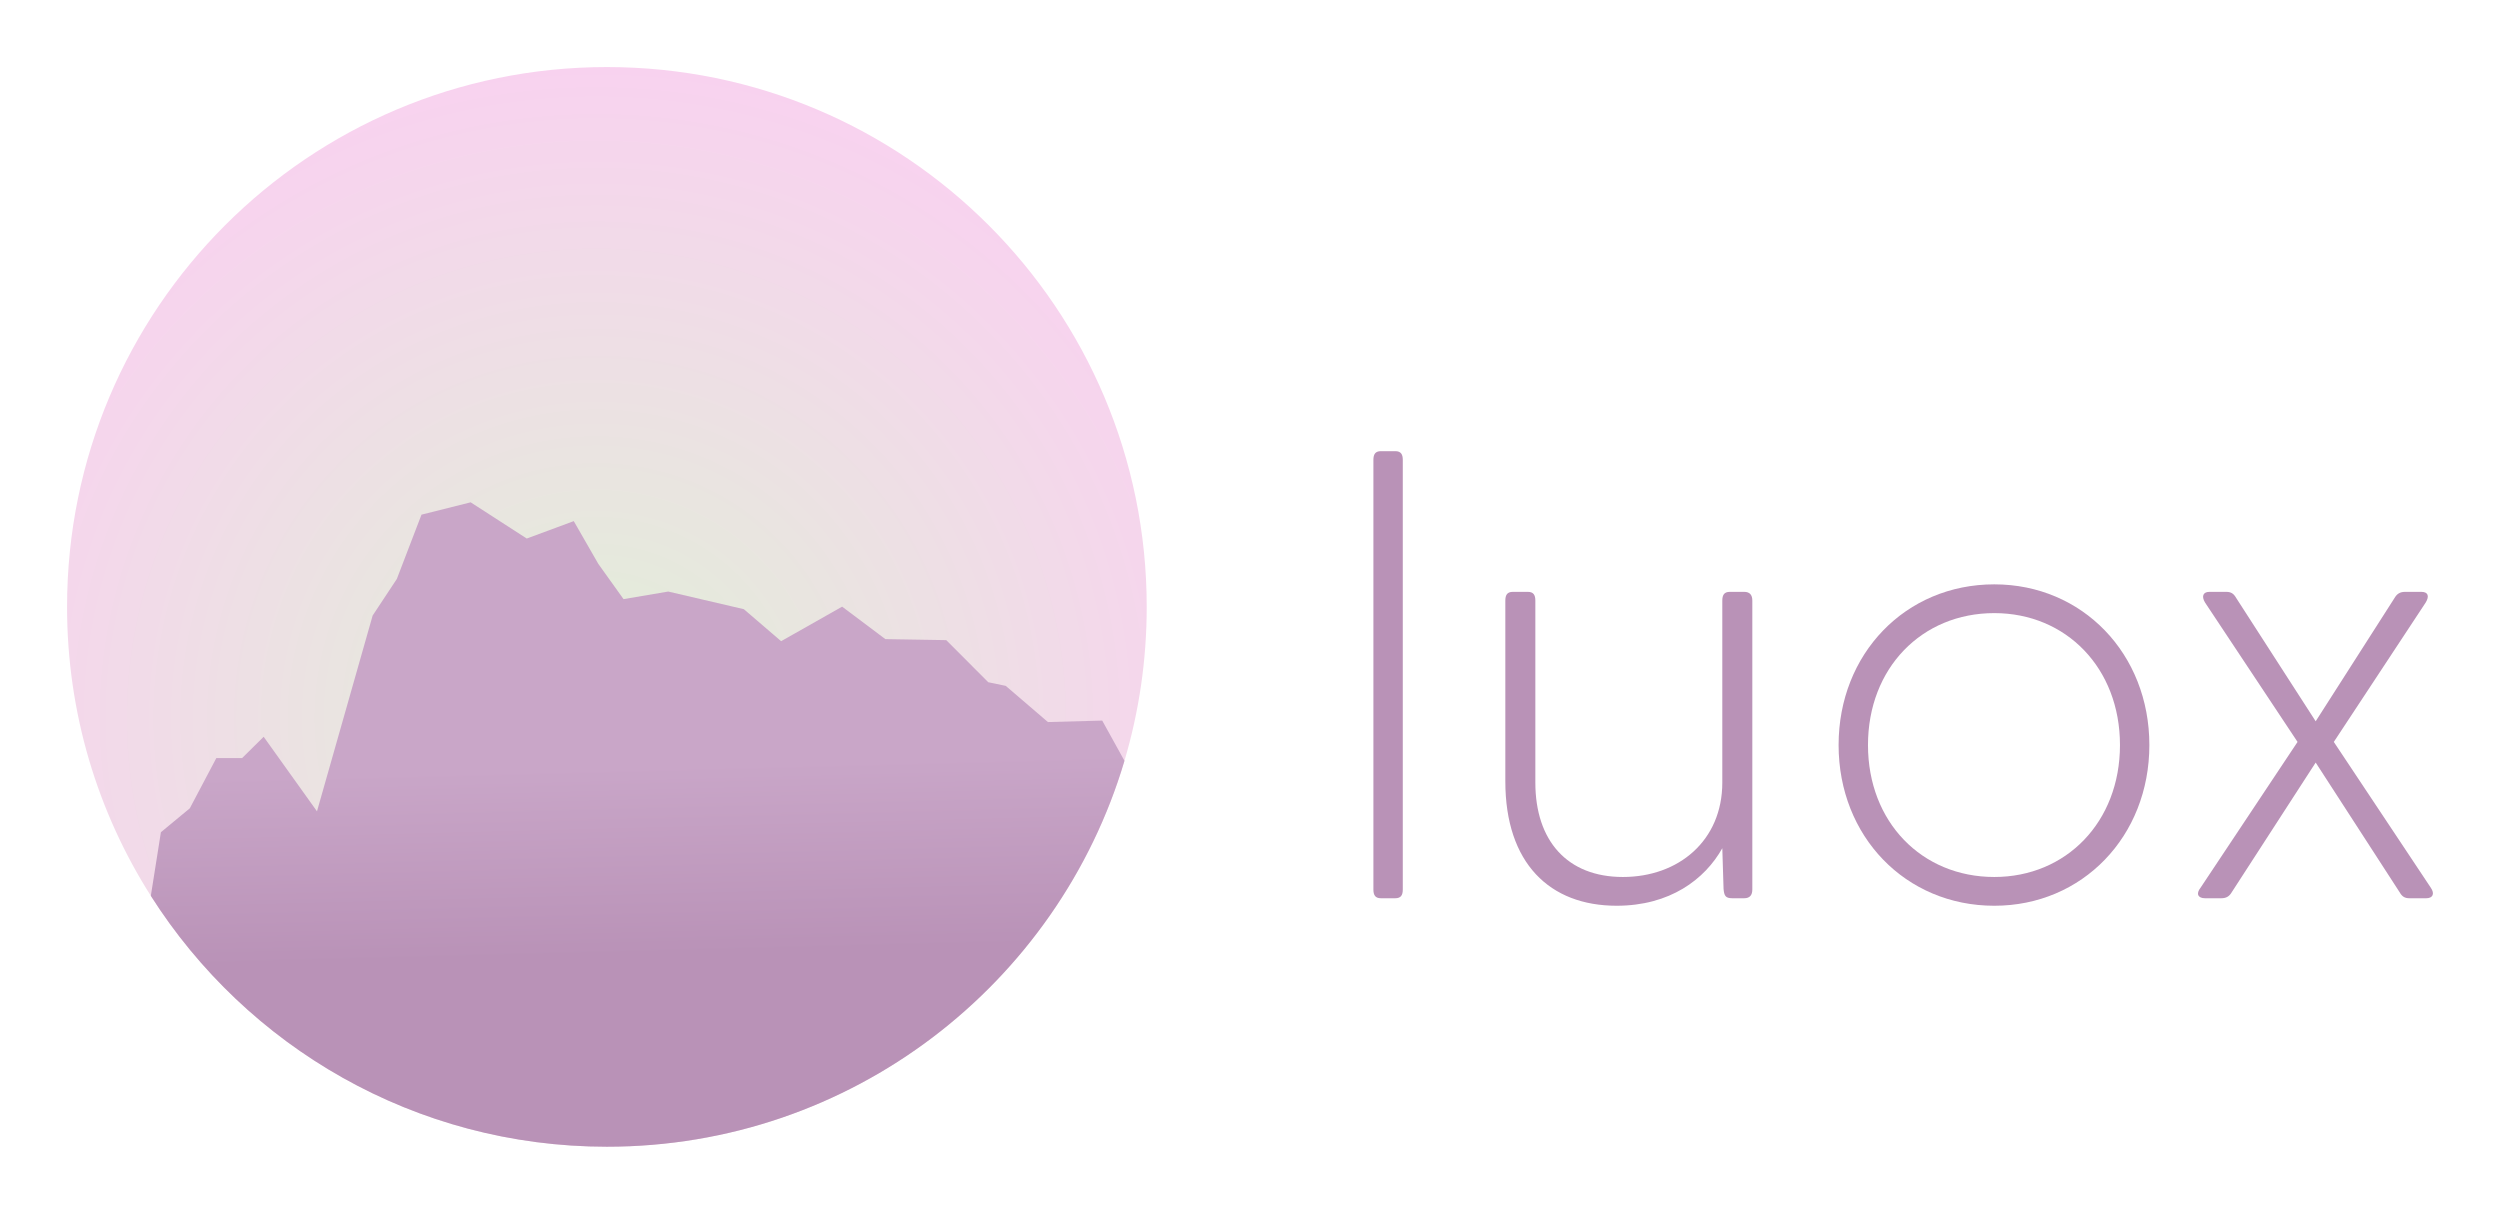
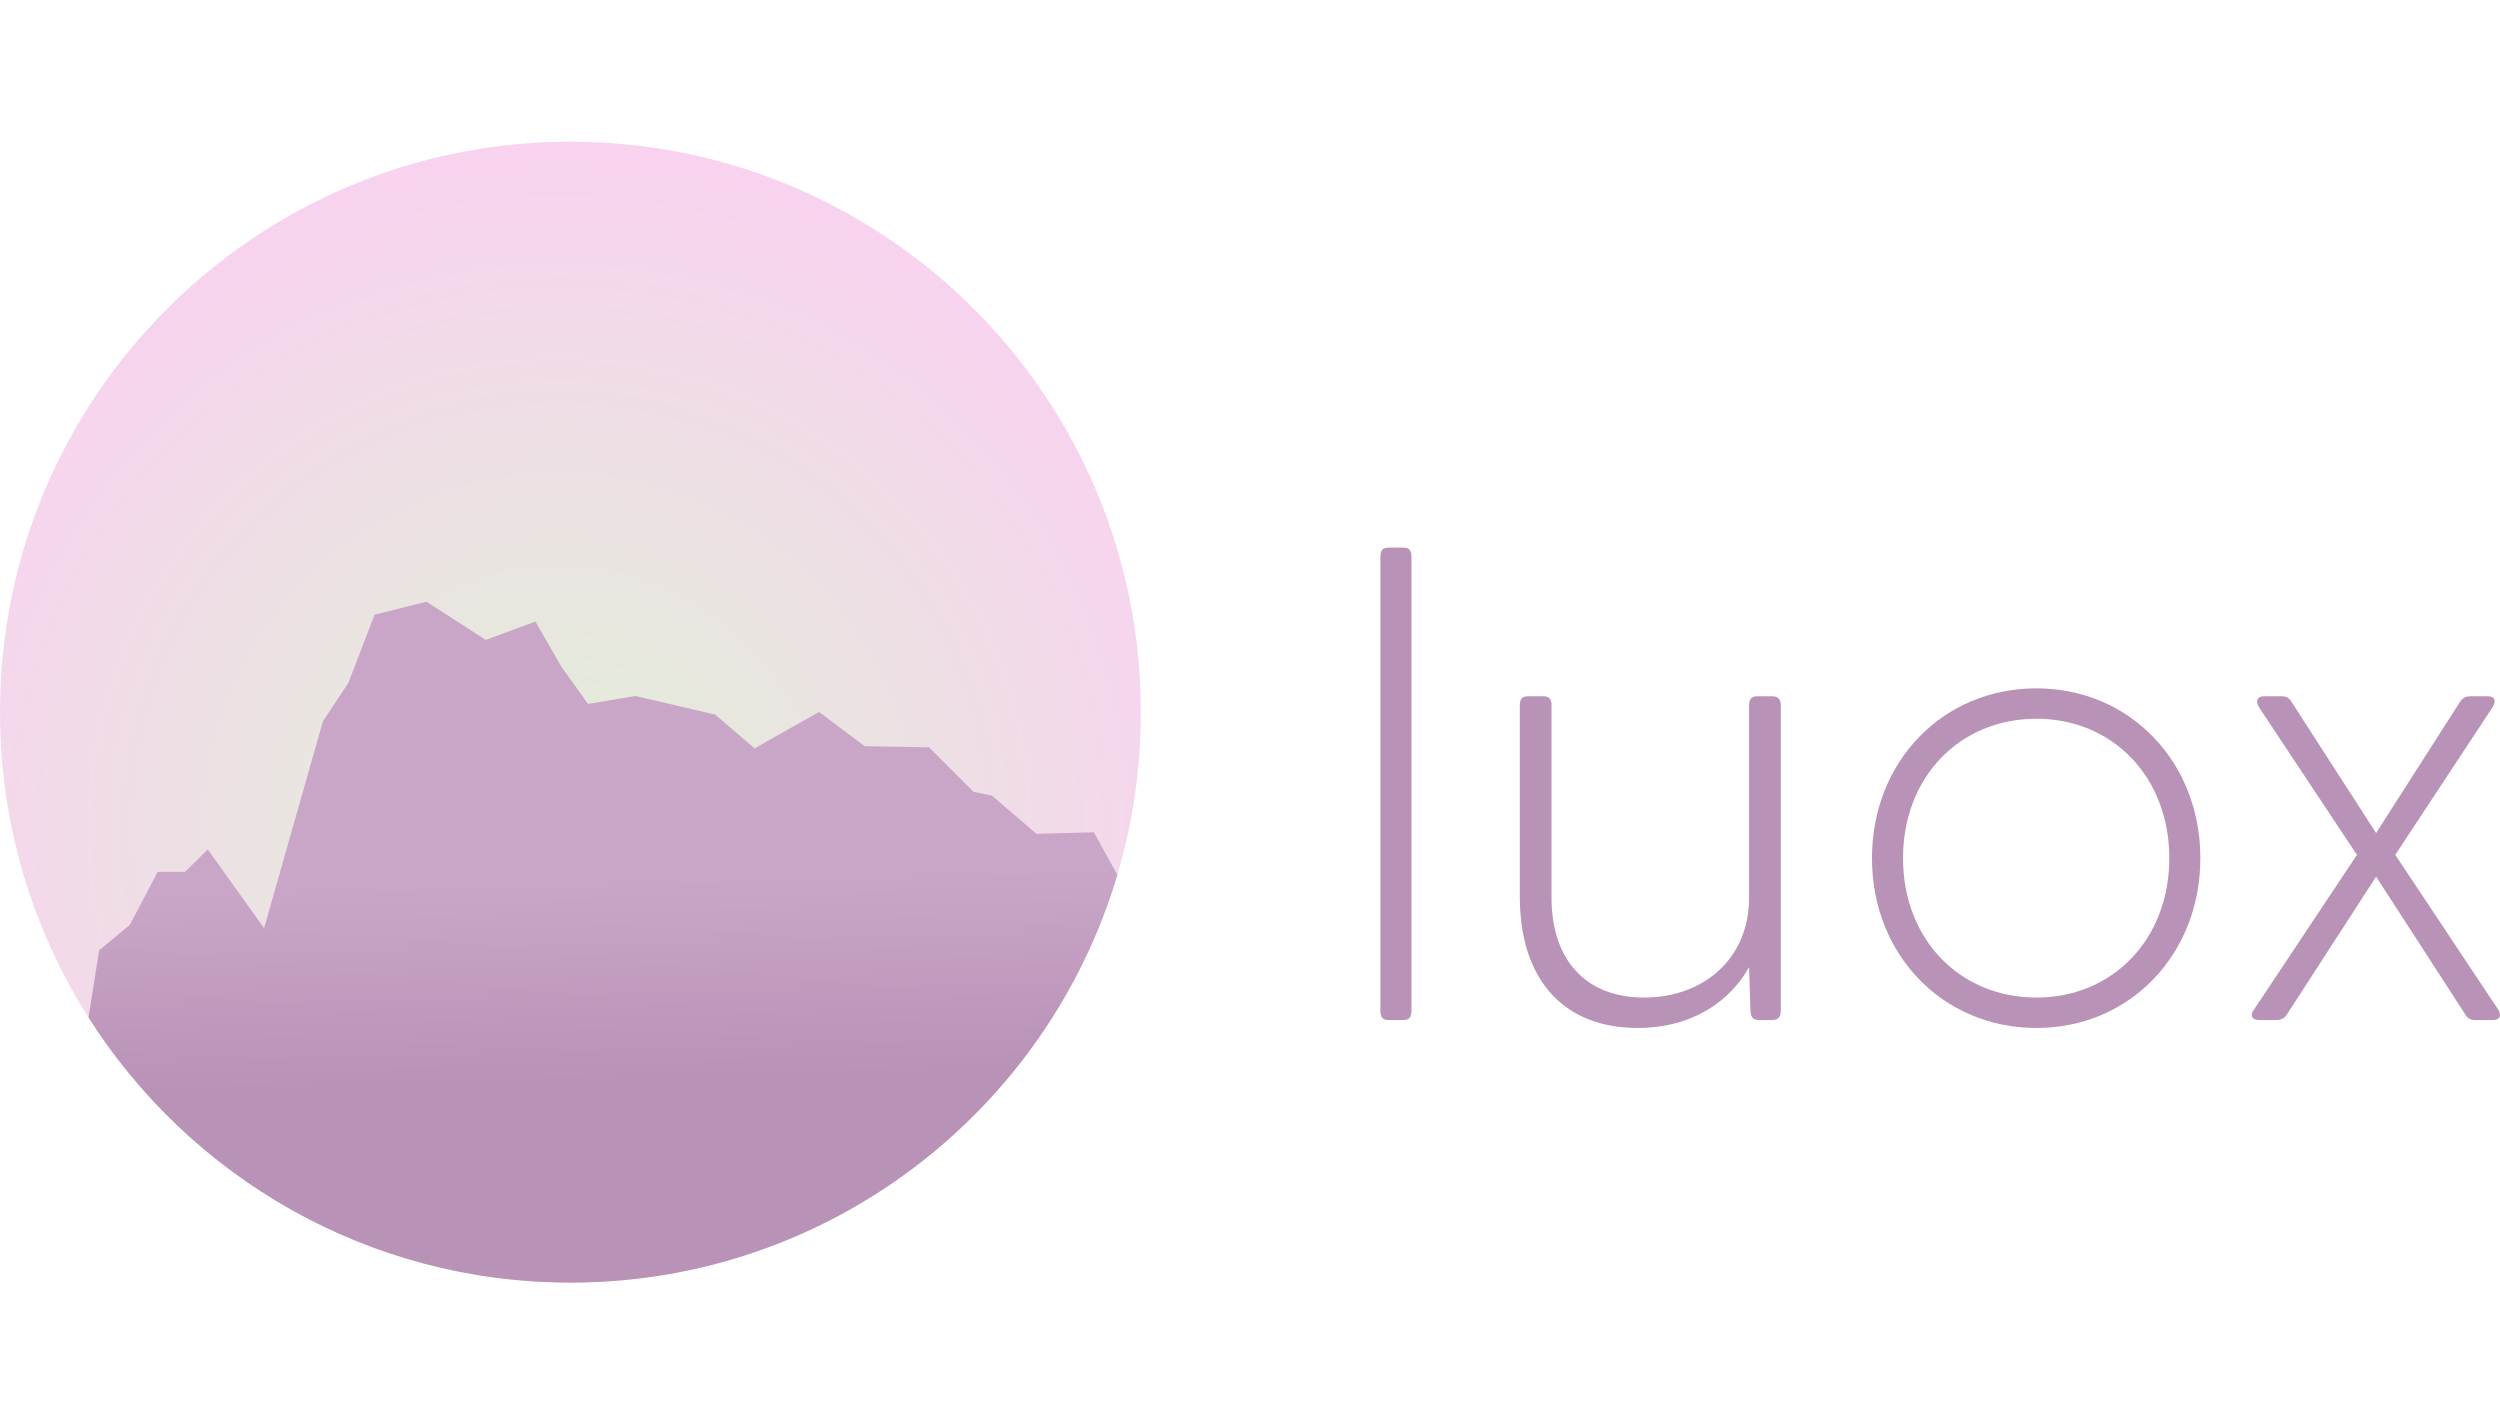
- <svg xmlns="http://www.w3.org/2000/svg" version="1.1" id="Layer_1" x="0px" y="0px" viewBox="0 0 5283.47 2565.18" style="enable-background:new 0 0 5283.47 2565.18;" xml:space="preserve">
+ <svg xmlns="http://www.w3.org/2000/svg" version="1.1" id="Layer_1" x="0px" y="0px" viewBox="0 0 5000 2848.65" style="enable-background:new 0 0 5000 2848.65;" xml:space="preserve">
  <style type="text/css">
	.st0{fill:url(#SVGID_1_);}
- 	.st1{fill:url(#SVGID_00000034065916538380409940000018077710709096276367_);}
- 	.st2{fill:url(#SVGID_00000090265545890937644940000018218826513358527641_);}
- 	.st3{fill:url(#SVGID_00000066504531257889699820000010892326946914619040_);}
- 	.st4{fill:url(#SVGID_00000010274825014773224960000014323601893769082524_);}
- 	.st5{fill:url(#SVGID_00000154426496017714214310000001980155419707662730_);}
+ 	.st1{fill:url(#SVGID_00000135686229412671335550000017021621235229344143_);}
+ 	.st2{fill:url(#SVGID_00000127754549169199188240000008370682015721804422_);}
+ 	.st3{fill:url(#SVGID_00000114064120936966804510000009903512285674369159_);}
+ 	.st4{fill:url(#SVGID_00000021820063590565896450000004063323019677454219_);}
+ 	.st5{fill:url(#SVGID_00000178901847064858477230000018381585534802322861_);}
</style>
  <g>
    <g>
      <g>
        <g>
          <g>
-             <linearGradient id="SVGID_1_" gradientUnits="userSpaceOnUse" x1="2902.534" y1="-11.803" x2="2964.644" y2="-11.803" gradientTransform="matrix(1 0 0 1 0 1437.72)">
+             <linearGradient id="SVGID_1_" gradientUnits="userSpaceOnUse" x1="2760.8" y1="129.929" x2="2822.91" y2="129.929" gradientTransform="matrix(1 0 0 1 0 1437.72)">
              <stop offset="0.109" style="stop-color:#B992B7" />
              <stop offset="0.249" style="stop-color:#B992B7" />
            </linearGradient>
-             <path class="st0" d="M2902.53,1879.84V971.99c0-11.89,3.96-18.5,15.86-18.5h30.39c11.89,0,15.86,6.61,15.86,18.5v907.85       c0,11.89-3.96,18.5-15.86,18.5h-30.39C2906.49,1898.34,2902.53,1891.73,2902.53,1879.84z" />
-             <linearGradient id="SVGID_00000070798648161503397220000004547801759075599769_" gradientUnits="userSpaceOnUse" x1="3181.354" y1="144.787" x2="3703.334" y2="144.787" gradientTransform="matrix(1 0 0 1 0 1437.72)">
+             <path class="st0" d="M2760.8,2021.57v-907.85c0-11.89,3.96-18.5,15.86-18.5h30.39c11.89,0,15.86,6.61,15.86,18.5v907.85       c0,11.89-3.96,18.5-15.86,18.5h-30.39C2764.76,2040.07,2760.8,2033.46,2760.8,2021.57z" />
+             <linearGradient id="SVGID_00000172440660997052392760000001349555688812503708_" gradientUnits="userSpaceOnUse" x1="3039.62" y1="286.519" x2="3561.6" y2="286.519" gradientTransform="matrix(1 0 0 1 0 1437.72)">
              <stop offset="0.109" style="stop-color:#B992B7" />
              <stop offset="0.249" style="stop-color:#B992B7" />
            </linearGradient>
-             <path style="fill:url(#SVGID_00000070798648161503397220000004547801759075599769_);" d="M3181.35,1651.22v-381.9       c0-11.89,3.96-18.5,15.86-18.5h31.72c11.89,0,15.86,6.61,15.86,18.5v384.55c0,122.9,67.4,199.54,185,199.54       c117.61,0,210.11-76.65,210.11-199.54v-384.55c0-11.89,3.97-18.5,15.86-18.5h30.39c11.9,0,17.18,6.61,17.18,18.5v610.52       c0,11.89-5.29,18.5-17.18,18.5h-25.11c-14.53,0-17.18-5.29-18.5-19.82l-2.64-85.9c-37,66.07-111,121.57-223.33,121.57       C3275.17,1914.2,3181.35,1824.34,3181.35,1651.22z" />
-             <linearGradient id="SVGID_00000158003690535332178380000011093999843692436870_" gradientUnits="userSpaceOnUse" x1="3885.674" y1="136.862" x2="4542.444" y2="136.862" gradientTransform="matrix(1 0 0 1 0 1437.72)">
+             <path style="fill:url(#SVGID_00000172440660997052392760000001349555688812503708_);" d="M3039.62,1792.95v-381.9       c0-11.89,3.96-18.5,15.86-18.5h31.72c11.89,0,15.86,6.61,15.86,18.5v384.55c0,122.9,67.4,199.54,185,199.54       c117.61,0,210.11-76.65,210.11-199.54v-384.55c0-11.89,3.97-18.5,15.86-18.5h30.39c11.9,0,17.18,6.61,17.18,18.5v610.52       c0,11.89-5.29,18.5-17.18,18.5h-25.11c-14.53,0-17.18-5.29-18.5-19.82l-2.64-85.9c-37,66.07-111,121.57-223.33,121.57       C3133.44,2055.93,3039.62,1966.07,3039.62,1792.95z" />
+             <linearGradient id="SVGID_00000041993250078374543190000010593832126191825813_" gradientUnits="userSpaceOnUse" x1="3743.94" y1="278.594" x2="4400.71" y2="278.594" gradientTransform="matrix(1 0 0 1 0 1437.72)">
              <stop offset="0.109" style="stop-color:#B992B7" />
              <stop offset="0.249" style="stop-color:#B992B7" />
            </linearGradient>
-             <path style="fill:url(#SVGID_00000158003690535332178380000011093999843692436870_);" d="M3885.67,1574.58       c0-192.93,141.4-339.62,329.05-339.62c186.32,0,327.72,146.68,327.72,339.62s-141.4,339.62-327.72,339.62       C4027.07,1914.2,3885.67,1767.51,3885.67,1574.58z M4214.72,1853.41c151.97,0,265.61-116.29,265.61-278.83       s-113.65-278.83-265.61-278.83c-153.29,0-266.94,116.29-266.94,278.83S4061.43,1853.41,4214.72,1853.41z" />
-             <linearGradient id="SVGID_00000057130896315120378730000004908507481013703832_" gradientUnits="userSpaceOnUse" x1="4645.219" y1="136.862" x2="5141.738" y2="136.862" gradientTransform="matrix(1 0 0 1 0 1437.72)">
+             <path style="fill:url(#SVGID_00000041993250078374543190000010593832126191825813_);" d="M3743.94,1716.31       c0-192.93,141.4-339.62,329.05-339.62c186.32,0,327.72,146.68,327.72,339.62s-141.4,339.62-327.72,339.62       C3885.34,2055.93,3743.94,1909.24,3743.94,1716.31z M4072.99,1995.14c151.97,0,265.61-116.29,265.61-278.83       s-113.65-278.83-265.61-278.83c-153.29,0-266.94,116.29-266.94,278.83S3919.7,1995.14,4072.99,1995.14z" />
+             <linearGradient id="SVGID_00000163782842358134058980000017725643893428857236_" gradientUnits="userSpaceOnUse" x1="4503.485" y1="278.594" x2="5000.004" y2="278.594" gradientTransform="matrix(1 0 0 1 0 1437.72)">
              <stop offset="0.109" style="stop-color:#B992B7" />
              <stop offset="0.249" style="stop-color:#B992B7" />
            </linearGradient>
-             <path style="fill:url(#SVGID_00000057130896315120378730000004908507481013703832_);" d="M4650.78,1875.87l204.83-307.9       l-195.58-294.69c-7.93-13.21-3.96-22.46,9.25-22.46h35.68c10.57,0,15.86,3.96,21.15,13.21l167.82,260.33l166.5-260.33       c5.29-9.25,11.9-13.21,22.47-13.21h34.36c14.53,0,17.18,9.25,9.25,22.46l-194.26,294.69l204.83,307.9       c9.25,13.22,3.96,22.47-9.25,22.47h-35.68c-10.57,0-15.86-3.96-21.14-13.21l-177.08-273.55l-177.08,273.55       c-5.29,9.25-11.89,13.21-22.46,13.21h-34.36C4645.49,1898.34,4640.2,1889.09,4650.78,1875.87z" />
+             <path style="fill:url(#SVGID_00000163782842358134058980000017725643893428857236_);" d="M4509.05,2017.6l204.83-307.9       l-195.58-294.69c-7.93-13.21-3.96-22.46,9.25-22.46h35.68c10.57,0,15.86,3.96,21.15,13.21l167.82,260.33l166.5-260.33       c5.29-9.25,11.9-13.21,22.47-13.21h34.36c14.53,0,17.18,9.25,9.25,22.46l-194.26,294.69l204.83,307.9       c9.25,13.22,3.96,22.47-9.25,22.47h-35.68c-10.57,0-15.86-3.96-21.14-13.21l-177.08-273.55l-177.08,273.55       c-5.29,9.25-11.89,13.21-22.46,13.21h-34.36C4503.76,2040.07,4498.47,2030.82,4509.05,2017.6z" />
          </g>
        </g>
      </g>
    </g>
    <g>
-       <radialGradient id="SVGID_00000124850196611456482560000016047202168832833414_" cx="1260.442" cy="80.082" r="1672.838" gradientTransform="matrix(1 0 0 1 0 1437.72)" gradientUnits="userSpaceOnUse">
+       <radialGradient id="SVGID_00000008111541735522542800000000654979906150006427_" cx="1118.708" cy="221.814" r="1672.838" gradientTransform="matrix(1 0 0 1 0 1437.72)" gradientUnits="userSpaceOnUse">
        <stop offset="0" style="stop-color:#E0F0D7" />
        <stop offset="0.882" style="stop-color:#FAD0F1" />
      </radialGradient>
-       <path style="fill:url(#SVGID_00000124850196611456482560000016047202168832833414_);" d="M2423.45,1282.59    c0,113.01-16.43,222.19-47.04,325.26c-140.03,471.62-576.75,815.6-1093.82,815.6c-405.44,0-761.49-211.5-963.82-530.18    c-112.11-176.57-177.04-386.05-177.04-610.68c0-630.08,510.78-1140.86,1140.86-1140.86S2423.45,652.51,2423.45,1282.59z" />
-       <linearGradient id="SVGID_00000121262483833592507750000016334341040584879536_" gradientUnits="userSpaceOnUse" x1="1362.813" y1="898.794" x2="1329.77" y2="-373.368" gradientTransform="matrix(1 0 0 1 0 1437.72)">
+       <path style="fill:url(#SVGID_00000008111541735522542800000000654979906150006427_);" d="M2281.72,1424.32    c0,113.01-16.43,222.19-47.04,325.26c-140.03,471.62-576.75,815.6-1093.82,815.6c-405.44,0-761.49-211.5-963.82-530.18    C64.93,1858.43,0,1648.95,0,1424.32C0,794.24,510.78,283.46,1140.86,283.46S2281.72,794.24,2281.72,1424.32z" />
+       <linearGradient id="SVGID_00000147194331710145370760000002375869393140570534_" gradientUnits="userSpaceOnUse" x1="1221.08" y1="1040.526" x2="1188.036" y2="-231.635" gradientTransform="matrix(1 0 0 1 0 1437.72)">
        <stop offset="0.249" style="stop-color:#B992B7" />
        <stop offset="0.564" style="stop-color:#C9A6C8" />
      </linearGradient>
-       <path style="fill:url(#SVGID_00000121262483833592507750000016334341040584879536_);" d="M2376.41,1607.85    c-140.03,471.62-576.75,815.6-1093.82,815.6c-405.44,0-761.49-211.5-963.82-530.18l21.28-134.47l61.08-50.53l56.1-106.22h54.49    l45.5-44.95l112.69,157.55l117.63-413.76l51.14-77.37l52.1-135.86l103.9-26.07l118.56,76.53l99.35-36.8l51.83,90.28l53.35,74.58    l94.39-16.01l159.87,37.26l78.79,67.65l128.94-73l91.36,68.62l128.72,2.16l88.71,88.95l36.96,7.68l89.17,76.49l114.73-3.13    L2376.41,1607.85z" />
+       <path style="fill:url(#SVGID_00000147194331710145370760000002375869393140570534_);" d="M2234.68,1749.58    c-140.03,471.62-576.75,815.6-1093.82,815.6c-405.44,0-761.49-211.5-963.82-530.18l21.28-134.47L259.4,1850l56.1-106.22h54.49    l45.5-44.95l112.69,157.55l117.63-413.76l51.14-77.37l52.1-135.86l103.9-26.07l118.56,76.53l99.35-36.8l51.83,90.28l53.35,74.58    l94.39-16.01l159.87,37.26l78.79,67.65l128.94-73l91.36,68.62l128.72,2.16l88.71,88.95l36.96,7.68l89.17,76.49l114.73-3.13    L2234.68,1749.58z" />
    </g>
  </g>
</svg>
